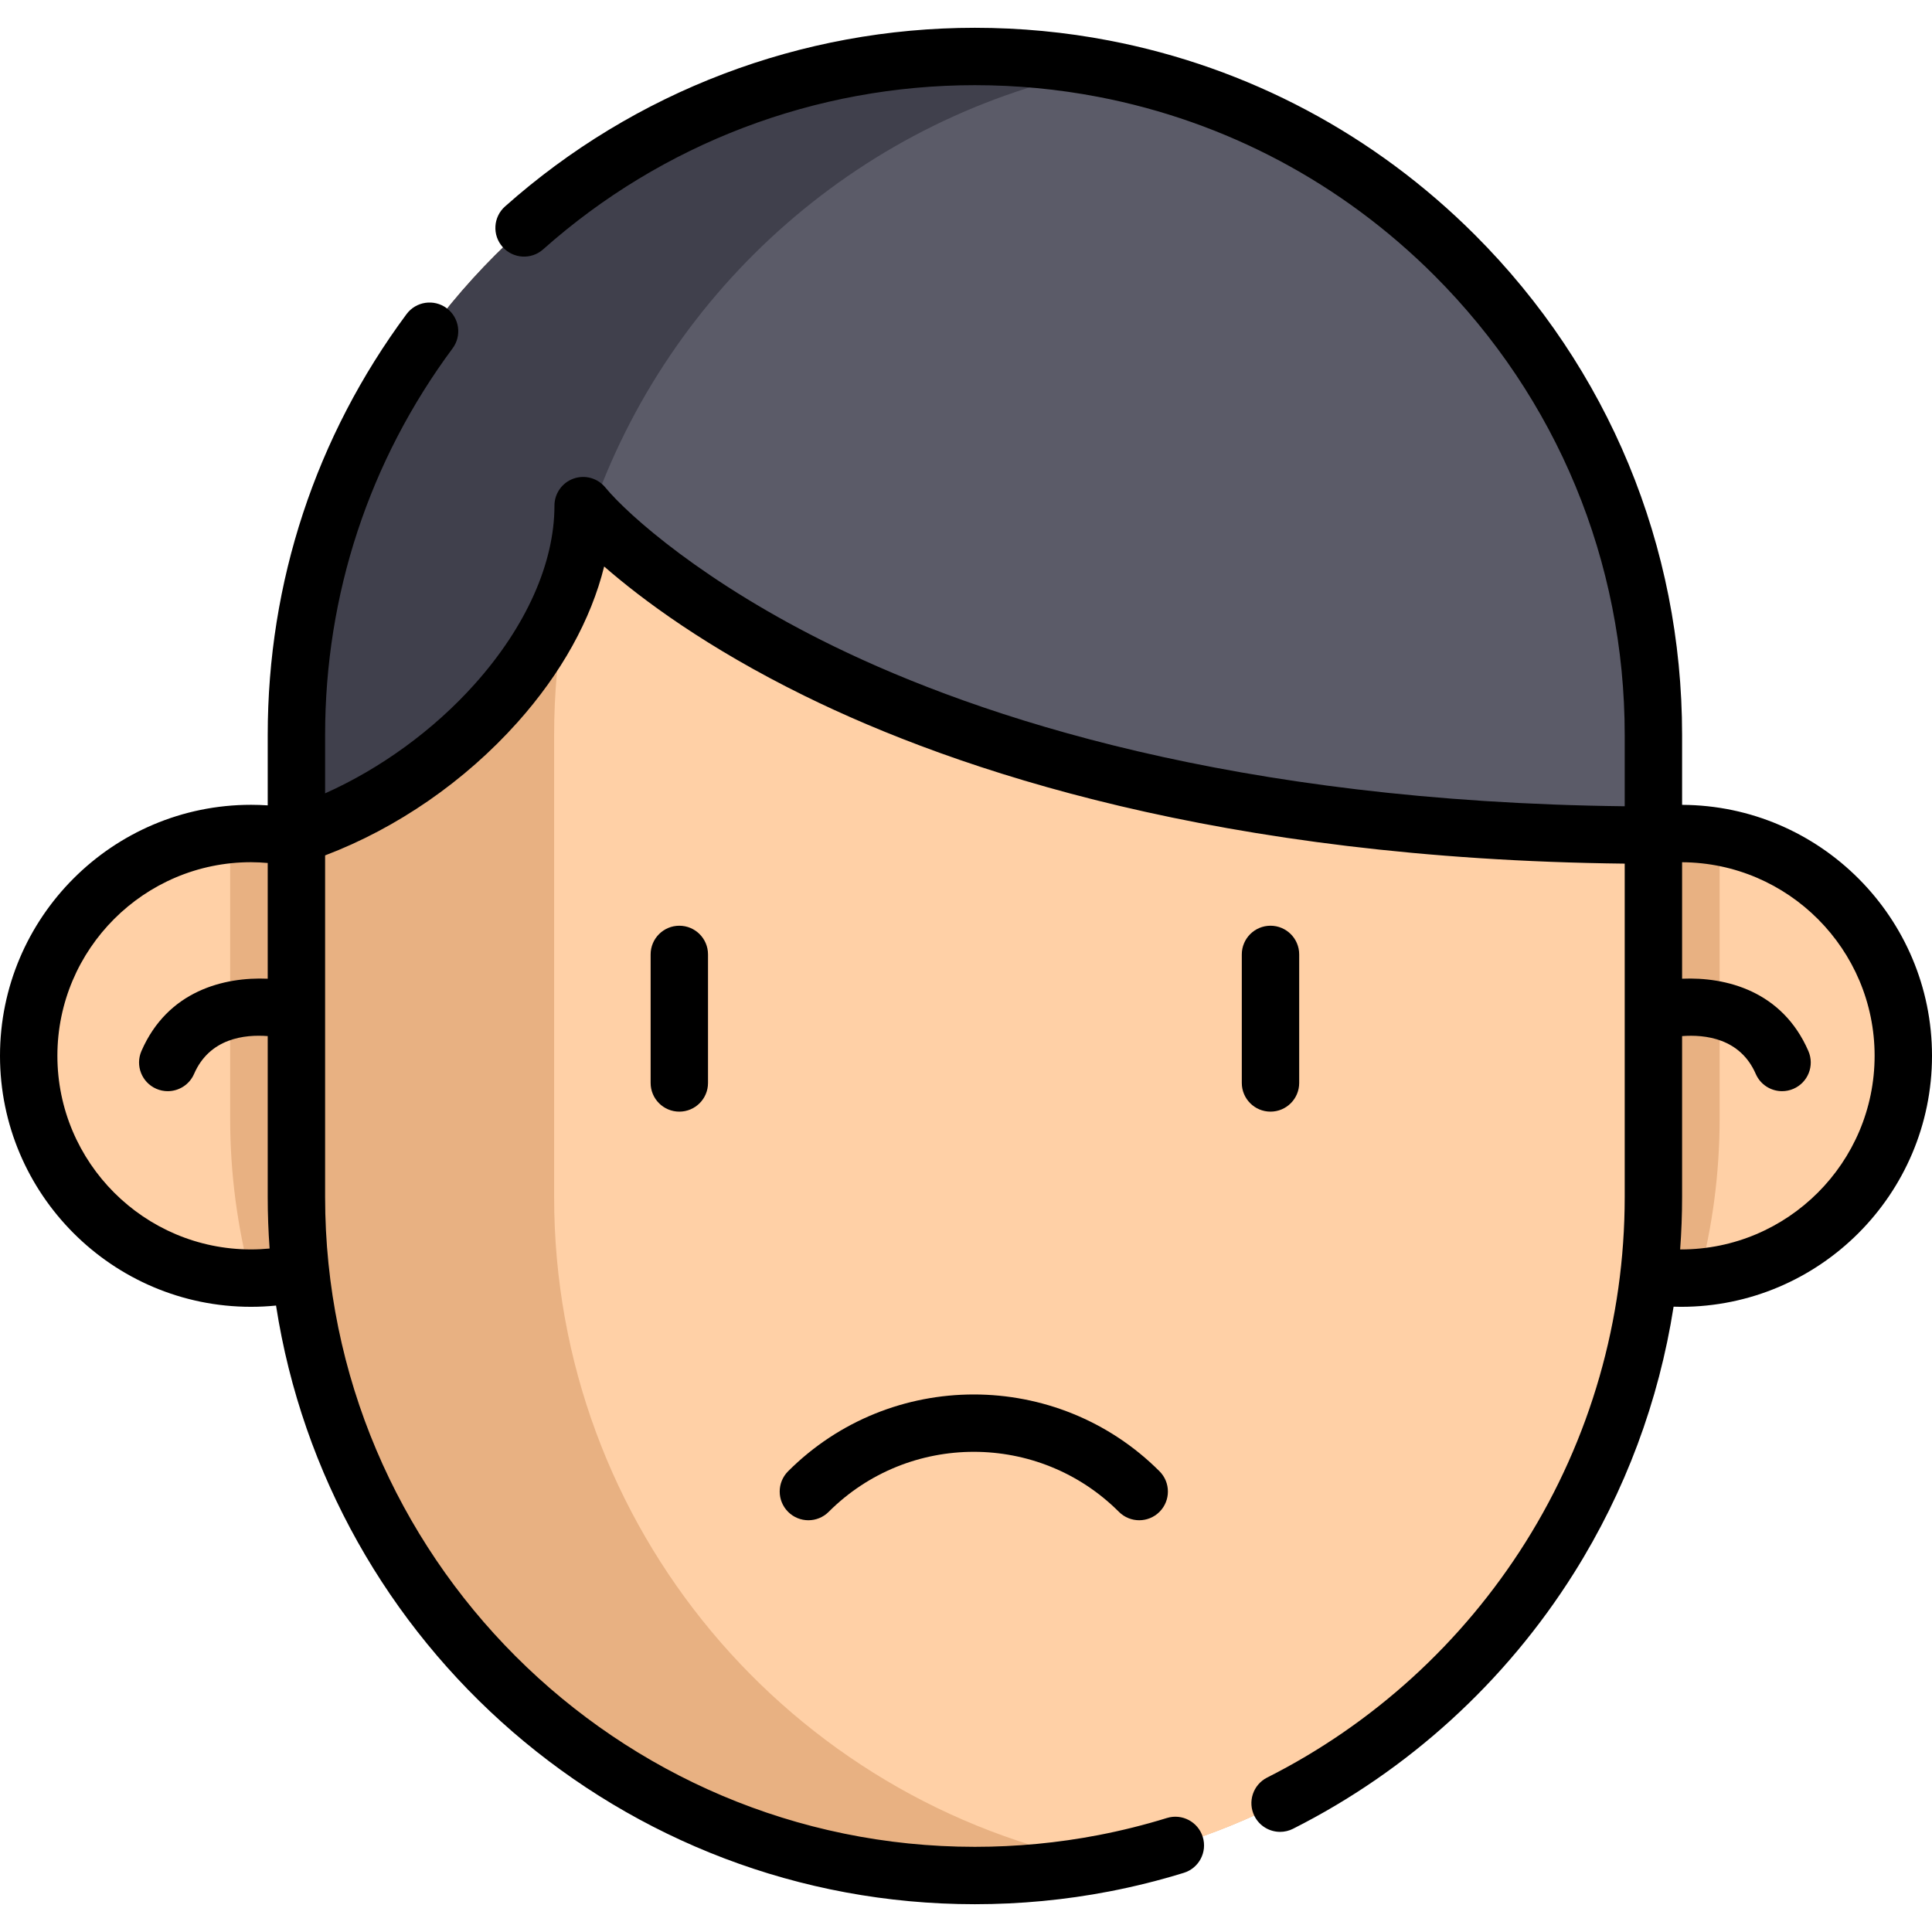
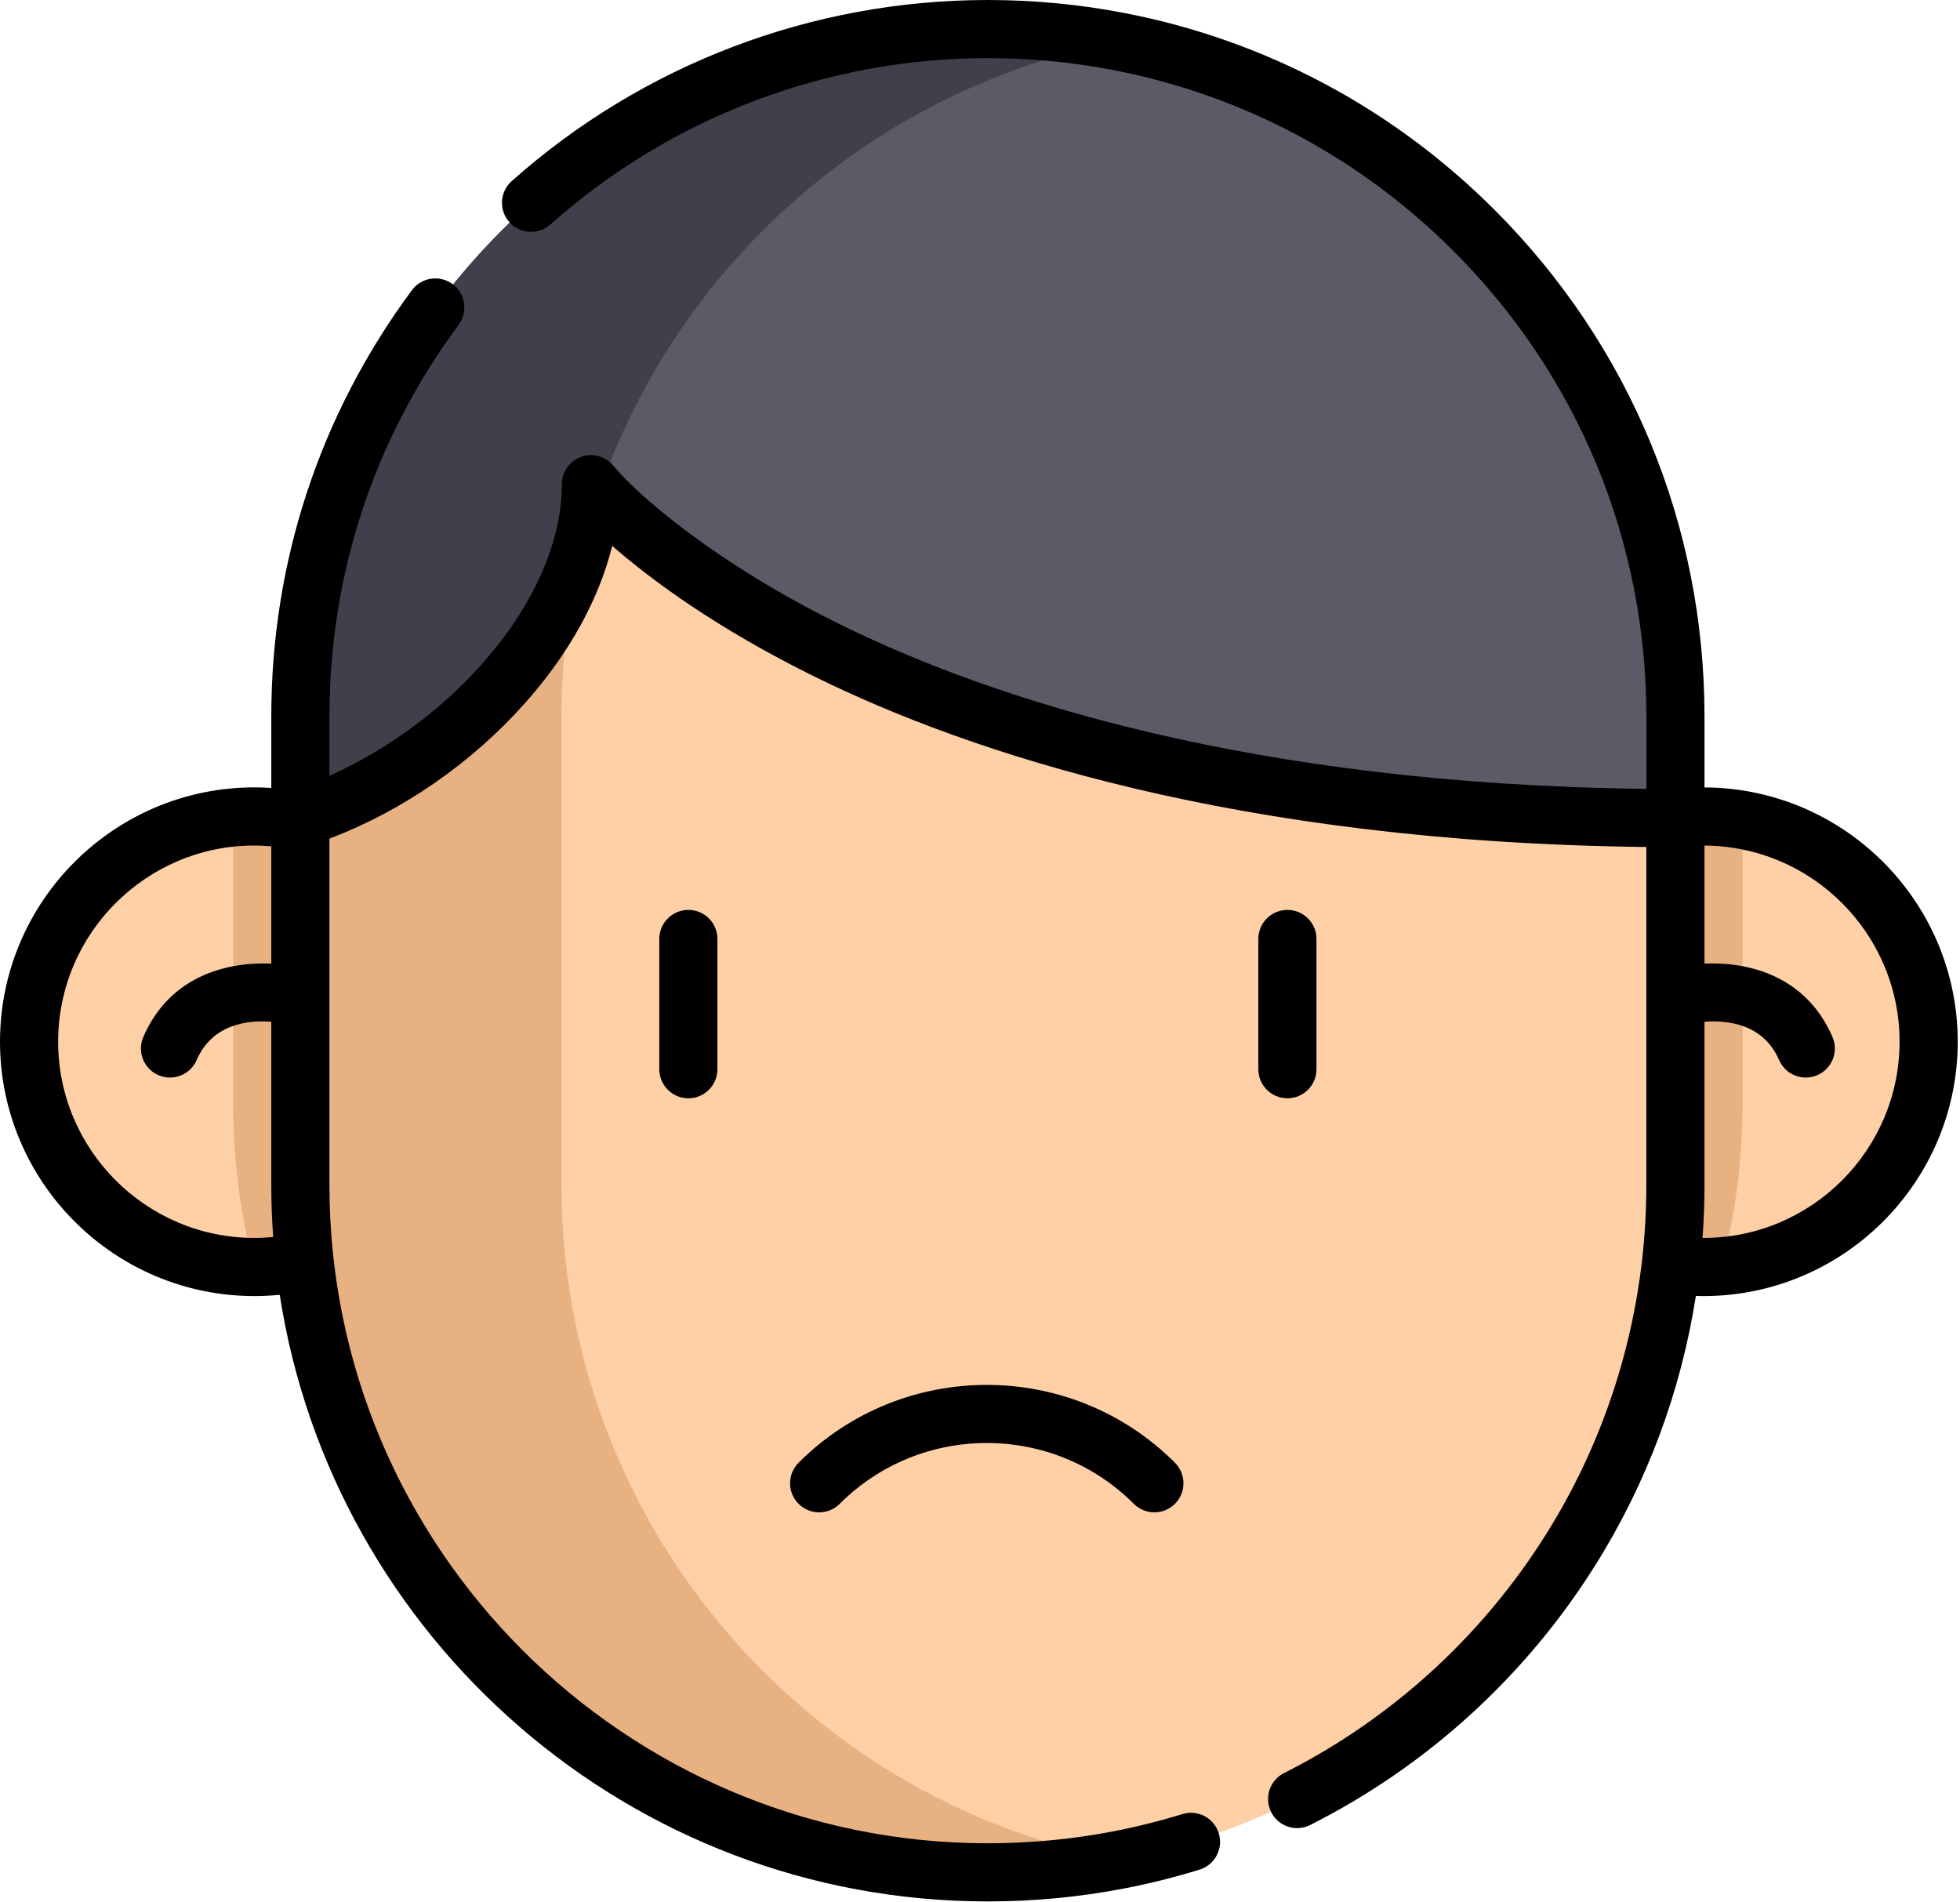
- <svg xmlns="http://www.w3.org/2000/svg" version="1.1" id="Layer_1" x="0px" y="0px" viewBox="0 0 505.003 505.003" style="enable-background:new 0 0 505.003 505.003;" xml:space="preserve" width="512" height="512">
+ <svg xmlns="http://www.w3.org/2000/svg" version="1.1" id="Layer_1" x="0px" y="0px" viewBox="0 0 505.59 490.477" xml:space="preserve" width="512.595" height="497.273">
  <defs id="defs55">
-     <filter style="color-interpolation-filters:sRGB" id="filter6029" x="-0.55" width="2.099" y="-0.212" height="1.423">
-       <feGaussianBlur stdDeviation="37.725" id="feGaussianBlur6031" />
+     <filter style="color-interpolation-filters:sRGB" id="filter949" x="-0.475" width="1.95" y="-0.183" height="1.366">
+       <feGaussianBlur stdDeviation="32.612" id="feGaussianBlur951" />
    </filter>
  </defs>
-   <g id="g50">
+   <g id="g50" transform="translate(0,-7.263)">
    <g id="g14">
-       <path style="fill:#FFD0A6;" d="M497.5,275.971c0,30.517-23.502,55.526-53.386,57.917c-1.559,0.132-3.144,0.198-4.729,0.198    c-4.069,0-8.032-0.41-11.863-1.215H77.482c-3.831,0.806-7.795,1.215-11.864,1.215h-0.04C33.49,334.06,7.503,308.061,7.503,275.971    c0-30.253,23.119-55.103,52.659-57.838c1.797-0.185,3.62-0.264,5.456-0.264c2.444,0,4.835,0.145,7.2,0.436h359.366    c2.365-0.291,4.756-0.436,7.2-0.436c3.448,0,6.83,0.304,10.106,0.885C476.772,223.523,497.5,247.329,497.5,275.971z" id="path2" />
-       <path style="fill:#E8B182;" d="M449.491,218.754v73.612c0,14.294-1.863,28.206-5.377,41.522c-1.559,0.132-3.144,0.198-4.729,0.198    c-4.069,0-8.032-0.41-11.863-1.215H77.482c-3.831,0.806-7.795,1.215-11.864,1.215h-0.04c-3.54-13.383-5.416-27.347-5.416-41.72    v-74.233c1.797-0.185,3.62-0.264,5.456-0.264c2.444,0,4.835,0.145,7.2,0.436h359.366c2.365-0.291,4.756-0.436,7.2-0.436    C442.833,217.869,446.215,218.173,449.491,218.754z" id="path4" />
-       <path style="fill:#E8B182;" d="M432.182,192.12v120.775c0,86.426-61.828,158.413-143.67,174.148    c-10.899,2.1-22.168,3.197-33.688,3.197c-97.947,0-177.345-79.398-177.345-177.345V192.12    c0-97.946,79.398-177.358,177.345-177.358c11.52,0,22.789,1.097,33.688,3.197c35.472,6.817,67.178,24.203,91.724,48.749    C412.325,98.811,432.182,143.147,432.182,192.12z" id="path6" />
-       <path style="fill:#FFD0A6;" d="M432.182,192.12v120.775c0,86.426-61.828,158.413-143.67,174.148    c-81.842-15.735-143.67-87.721-143.67-174.148V192.12c0-86.426,61.828-158.426,143.67-174.161    c35.472,6.817,67.178,24.203,91.724,48.749C412.325,98.811,432.182,143.147,432.182,192.12z" id="path8" />
-       <path style="fill:#5B5B68;" d="M432.184,192.12v26.184c-209.963-0.264-279.757-86.136-279.757-86.136    c0,35.67-35.67,73.308-74.946,86.136V192.12c0-97.946,79.398-177.358,177.345-177.358c11.52,0,22.789,1.097,33.688,3.197    c35.472,6.817,67.178,24.203,91.724,48.749C412.328,98.811,432.184,143.147,432.184,192.12z" id="path10" />
-       <path style="fill:#40404C;" d="M288.507,17.96C225.794,30.022,174.84,75.111,154.429,134.415c-1.361-1.44-2.008-2.246-2.008-2.246    c0,35.67-35.67,73.308-74.946,86.136V192.12c0-97.946,79.398-177.358,177.345-177.358    C266.339,14.763,277.608,15.859,288.507,17.96z" id="path12" />
+       <path style="fill:#ffd0a6" d="m 497.5,275.971 c 0,30.517 -23.502,55.526 -53.386,57.917 -1.559,0.132 -3.144,0.198 -4.729,0.198 -4.069,0 -8.032,-0.41 -11.863,-1.215 H 77.482 c -3.831,0.806 -7.795,1.215 -11.864,1.215 h -0.04 C 33.49,334.06 7.503,308.061 7.503,275.971 c 0,-30.253 23.119,-55.103 52.659,-57.838 1.797,-0.185 3.62,-0.264 5.456,-0.264 2.444,0 4.835,0.145 7.2,0.436 h 359.366 c 2.365,-0.291 4.756,-0.436 7.2,-0.436 3.448,0 6.83,0.304 10.106,0.885 27.282,4.769 48.01,28.575 48.01,57.217 z" id="path2" />
+       <path style="fill:#e8b182" d="m 449.491,218.754 v 73.612 c 0,14.294 -1.863,28.206 -5.377,41.522 -1.559,0.132 -3.144,0.198 -4.729,0.198 -4.069,0 -8.032,-0.41 -11.863,-1.215 H 77.482 c -3.831,0.806 -7.795,1.215 -11.864,1.215 h -0.04 c -3.54,-13.383 -5.416,-27.347 -5.416,-41.72 v -74.233 c 1.797,-0.185 3.62,-0.264 5.456,-0.264 2.444,0 4.835,0.145 7.2,0.436 h 359.366 c 2.365,-0.291 4.756,-0.436 7.2,-0.436 3.449,0 6.831,0.304 10.107,0.885 z" id="path4" />
+       <path style="fill:#e8b182" d="m 432.182,192.12 v 120.775 c 0,86.426 -61.828,158.413 -143.67,174.148 -10.899,2.1 -22.168,3.197 -33.688,3.197 -97.947,0 -177.345,-79.398 -177.345,-177.345 V 192.12 c 0,-97.946 79.398,-177.358 177.345,-177.358 11.52,0 22.789,1.097 33.688,3.197 35.472,6.817 67.178,24.203 91.724,48.749 32.089,32.103 51.946,76.439 51.946,125.412 z" id="path6" />
+       <path style="fill:#ffd0a6" d="m 432.182,192.12 v 120.775 c 0,86.426 -61.828,158.413 -143.67,174.148 C 206.67,471.308 144.842,399.322 144.842,312.895 V 192.12 c 0,-86.426 61.828,-158.426 143.67,-174.161 35.472,6.817 67.178,24.203 91.724,48.749 32.089,32.103 51.946,76.439 51.946,125.412 z" id="path8" />
+       <path style="fill:#5b5b68" d="m 432.184,192.12 v 26.184 C 222.221,218.04 152.427,132.168 152.427,132.168 c 0,35.67 -35.67,73.308 -74.946,86.136 V 192.12 c 0,-97.946 79.398,-177.358 177.345,-177.358 11.52,0 22.789,1.097 33.688,3.197 35.472,6.817 67.178,24.203 91.724,48.749 32.09,32.103 51.946,76.439 51.946,125.412 z" id="path10" />
+       <path style="fill:#40404c" d="M 288.507,17.96 C 225.794,30.022 174.84,75.111 154.429,134.415 c -1.361,-1.44 -2.008,-2.246 -2.008,-2.246 0,35.67 -35.67,73.308 -74.946,86.136 V 192.12 c 0,-97.946 79.398,-177.358 177.345,-177.358 11.519,10e-4 22.788,1.097 33.687,3.198 z" id="path12" />
    </g>
    <g id="g48">
-       <path d="M170.067,249.475v33.594c0,4.142,3.358,7.5,7.5,7.5s7.5-3.358,7.5-7.5v-33.594c0-4.142-3.358-7.5-7.5-7.5    S170.067,245.333,170.067,249.475z" id="path18" />
-       <ellipse style="opacity:0.99;fill:#b80000;stroke-width:7.057;stroke-linecap:round;filter:url(#filter6029)" id="path1160" d="m 257.249,44.227 a 148.773,213.936 0 0 1 141.884,99.437 148.773,213.936 0 0 1 -0.156,226.97 148.773,213.936 0 0 1 -142.02,99.034" transform="matrix(0.9264253,0,0,0.8299231,31.02733,40.76289)" />
-       <path d="M439.682,210.378v-18.257c0-49.364-19.228-95.786-54.143-130.715c-26.268-26.268-59.33-43.838-95.608-50.81    c-11.474-2.212-23.286-3.333-35.107-3.333c-45.353,0-88.973,16.588-122.823,46.709c-3.095,2.753-3.371,7.494-0.618,10.589    c2.754,3.094,7.495,3.371,10.588,0.617c31.102-27.674,71.18-42.915,112.853-42.915c10.871,0,21.728,1.03,32.272,3.063    c33.325,6.404,63.698,22.548,87.835,46.686c32.082,32.095,49.75,74.751,49.75,120.11v18.625    c-102.037-1.166-168.595-23.235-206.722-41.809c-33.744-16.438-53.824-34.344-59.712-41.498c-2.002-2.463-5.339-3.4-8.33-2.337    c-2.992,1.062-4.99,3.893-4.99,7.067c0,15.039-7.4,31.601-20.837,46.636c-10.736,12.013-24.604,22.082-39.111,28.565v-15.25    c0-36.72,11.526-71.671,33.331-101.076c2.467-3.327,1.77-8.024-1.557-10.492c-3.326-2.465-8.024-1.771-10.492,1.557    c-23.736,32.008-36.282,70.049-36.282,110.01v18.393c-1.448-0.094-2.906-0.145-4.363-0.145C29.435,210.369,0,239.797,0,275.971    c0,36.18,29.435,65.615,65.616,65.615c2.195,0,4.379-0.113,6.539-0.327c13.688,88.507,90.388,156.481,182.669,156.481    c11.821,0,23.633-1.121,35.104-3.332c6.564-1.262,13.127-2.901,19.508-4.871c3.958-1.222,6.176-5.421,4.954-9.378    c-1.222-3.958-5.422-6.176-9.378-4.954c-5.86,1.809-11.887,3.314-17.919,4.474c-10.541,2.031-21.398,3.062-32.269,3.062    c-93.653,0-169.845-76.192-169.845-169.845v-89.305c18.787-7.137,36.486-19.338,50.296-34.791    c11.466-12.83,19.217-26.869,22.646-40.727c9.934,8.655,26.824,21.239,52.337,33.793c39.646,19.509,108.773,42.693,214.423,43.877    v87.151c0,32.045-8.968,63.251-25.934,90.245c-16.514,26.274-39.863,47.538-67.524,61.491c-3.698,1.866-5.184,6.376-3.318,10.074    c1.319,2.615,3.96,4.124,6.702,4.124c1.136,0,2.289-0.259,3.372-0.805c30.097-15.182,55.502-38.316,73.468-66.901    c13.36-21.257,22.161-44.91,26.011-69.568c0.64,0.019,1.281,0.035,1.925,0.035c36.183,0,65.62-29.437,65.62-65.62    C505.003,239.899,475.727,210.54,439.682,210.378z M65.616,326.586C37.706,326.586,15,303.88,15,275.971    c0-27.902,22.706-50.602,50.616-50.602c1.465,0,2.921,0.083,4.363,0.205v30.251c-11.42-0.493-26.156,3.145-33.008,18.904    c-1.652,3.799,0.089,8.217,3.887,9.869c0.974,0.423,1.989,0.624,2.987,0.624c2.896,0,5.654-1.687,6.882-4.511    c4.065-9.352,13.243-10.355,19.252-9.888v42.074c0,4.524,0.171,9.01,0.492,13.454C68.869,326.501,67.249,326.586,65.616,326.586z     M439.383,326.59c-0.07,0-0.139-0.003-0.21-0.004c0.335-4.542,0.508-9.108,0.508-13.69v-42.071    c5.962-0.453,15.186,0.534,19.252,9.885c1.228,2.825,3.986,4.511,6.882,4.511c0.998,0,2.013-0.201,2.987-0.624    c3.798-1.651,5.539-6.07,3.887-9.869c-6.852-15.758-21.588-19.396-33.008-18.904v-30.446    c27.775,0.162,50.322,22.792,50.322,50.593C490.003,303.882,467.295,326.59,439.383,326.59z" id="path16" />
-       <path d="M339.593,283.068v-33.594c0-4.142-3.358-7.5-7.5-7.5s-7.5,3.358-7.5,7.5v33.594c0,4.142,3.358,7.5,7.5,7.5    S339.593,287.21,339.593,283.068z" id="path20" />
-       <path d="M297.776,397.375c1.919,0,3.839-0.732,5.303-2.197c2.929-2.929,2.929-7.678,0-10.606    c-26.765-26.765-70.313-26.764-97.078,0c-2.929,2.929-2.929,7.678,0,10.606c2.929,2.929,7.678,2.929,10.606,0    c20.917-20.917,54.949-20.916,75.865,0C293.938,396.642,295.857,397.375,297.776,397.375z" id="path22" />
+       <path d="m 170.067,249.475 v 33.594 c 0,4.142 3.358,7.5 7.5,7.5 4.142,0 7.5,-3.358 7.5,-7.5 v -33.594 c 0,-4.142 -3.358,-7.5 -7.5,-7.5 -4.142,0 -7.5,3.358 -7.5,7.5 z" id="path18" />
+       <ellipse style="opacity:0.99;fill:#b80000;stroke-width:7.057;stroke-linecap:round;filter:url(#filter949)" id="path1160" d="m 257.249,44.227 a 148.773,213.936 0 0 1 141.884,99.437 148.773,213.936 0 0 1 -0.156,226.97 148.773,213.936 0 0 1 -142.02,99.034" transform="matrix(0.9521839,0,0,0.8365521,24.40847,38.31139)" />
+       <path d="m 439.682,210.378 v -18.257 c 0,-49.364 -19.228,-95.786 -54.143,-130.715 -26.268,-26.268 -59.33,-43.838 -95.608,-50.81 -11.474,-2.212 -23.286,-3.333 -35.107,-3.333 -45.353,0 -88.973,16.588 -122.823,46.709 -3.095,2.753 -3.371,7.494 -0.618,10.589 2.754,3.094 7.495,3.371 10.588,0.617 31.102,-27.674 71.18,-42.915 112.853,-42.915 10.871,0 21.728,1.03 32.272,3.063 33.325,6.404 63.698,22.548 87.835,46.686 32.082,32.095 49.75,74.751 49.75,120.11 v 18.625 C 322.644,209.581 256.086,187.512 217.959,168.938 184.215,152.5 164.135,134.594 158.247,127.44 c -2.002,-2.463 -5.339,-3.4 -8.33,-2.337 -2.992,1.062 -4.99,3.893 -4.99,7.067 0,15.039 -7.4,31.601 -20.837,46.636 -10.736,12.013 -24.604,22.082 -39.111,28.565 v -15.25 c 0,-36.72 11.526,-71.671 33.331,-101.076 2.467,-3.327 1.77,-8.024 -1.557,-10.492 -3.326,-2.465 -8.024,-1.771 -10.492,1.557 -23.736,32.008 -36.282,70.049 -36.282,110.01 v 18.393 c -1.448,-0.094 -2.906,-0.145 -4.363,-0.145 C 29.435,210.369 0,239.797 0,275.971 c 0,36.18 29.435,65.615 65.616,65.615 2.195,0 4.379,-0.113 6.539,-0.327 13.688,88.507 90.388,156.481 182.669,156.481 11.821,0 23.633,-1.121 35.104,-3.332 6.564,-1.262 13.127,-2.901 19.508,-4.871 3.958,-1.222 6.176,-5.421 4.954,-9.378 -1.222,-3.958 -5.422,-6.176 -9.378,-4.954 -5.86,1.809 -11.887,3.314 -17.919,4.474 -10.541,2.031 -21.398,3.062 -32.269,3.062 -93.653,0 -169.845,-76.192 -169.845,-169.845 v -89.305 c 18.787,-7.137 36.486,-19.338 50.296,-34.791 11.466,-12.83 19.217,-26.869 22.646,-40.727 9.934,8.655 26.824,21.239 52.337,33.793 39.646,19.509 108.773,42.693 214.423,43.877 v 87.151 c 0,32.045 -8.968,63.251 -25.934,90.245 -16.514,26.274 -39.863,47.538 -67.524,61.491 -3.698,1.866 -5.184,6.376 -3.318,10.074 1.319,2.615 3.96,4.124 6.702,4.124 1.136,0 2.289,-0.259 3.372,-0.805 30.097,-15.182 55.502,-38.316 73.468,-66.901 13.36,-21.257 22.161,-44.91 26.011,-69.568 0.64,0.019 1.281,0.035 1.925,0.035 36.183,0 65.62,-29.437 65.62,-65.62 0,-36.07 -29.276,-65.429 -65.321,-65.591 z M 65.616,326.586 C 37.706,326.586 15,303.88 15,275.971 c 0,-27.902 22.706,-50.602 50.616,-50.602 1.465,0 2.921,0.083 4.363,0.205 v 30.251 c -11.42,-0.493 -26.156,3.145 -33.008,18.904 -1.652,3.799 0.089,8.217 3.887,9.869 0.974,0.423 1.989,0.624 2.987,0.624 2.896,0 5.654,-1.687 6.882,-4.511 4.065,-9.352 13.243,-10.355 19.252,-9.888 v 42.074 c 0,4.524 0.171,9.01 0.492,13.454 -1.602,0.15 -3.222,0.235 -4.855,0.235 z m 373.767,0.004 c -0.07,0 -0.139,-0.003 -0.21,-0.004 0.335,-4.542 0.508,-9.108 0.508,-13.69 v -42.071 c 5.962,-0.453 15.186,0.534 19.252,9.885 1.228,2.825 3.986,4.511 6.882,4.511 0.998,0 2.013,-0.201 2.987,-0.624 3.798,-1.651 5.539,-6.07 3.887,-9.869 -6.852,-15.758 -21.588,-19.396 -33.008,-18.904 v -30.446 c 27.775,0.162 50.322,22.792 50.322,50.593 0,27.911 -22.708,50.619 -50.62,50.619 z" id="path16" />
+       <path d="m 339.593,283.068 v -33.594 c 0,-4.142 -3.358,-7.5 -7.5,-7.5 -4.142,0 -7.5,3.358 -7.5,7.5 v 33.594 c 0,4.142 3.358,7.5 7.5,7.5 4.142,0 7.5,-3.358 7.5,-7.5 z" id="path20" />
+       <path d="m 297.776,397.375 c 1.919,0 3.839,-0.732 5.303,-2.197 2.929,-2.929 2.929,-7.678 0,-10.606 -26.765,-26.765 -70.313,-26.764 -97.078,0 -2.929,2.929 -2.929,7.678 0,10.606 2.929,2.929 7.678,2.929 10.606,0 20.917,-20.917 54.949,-20.916 75.865,0 1.466,1.464 3.385,2.197 5.304,2.197 z" id="path22" />
    </g>
  </g>
</svg>
